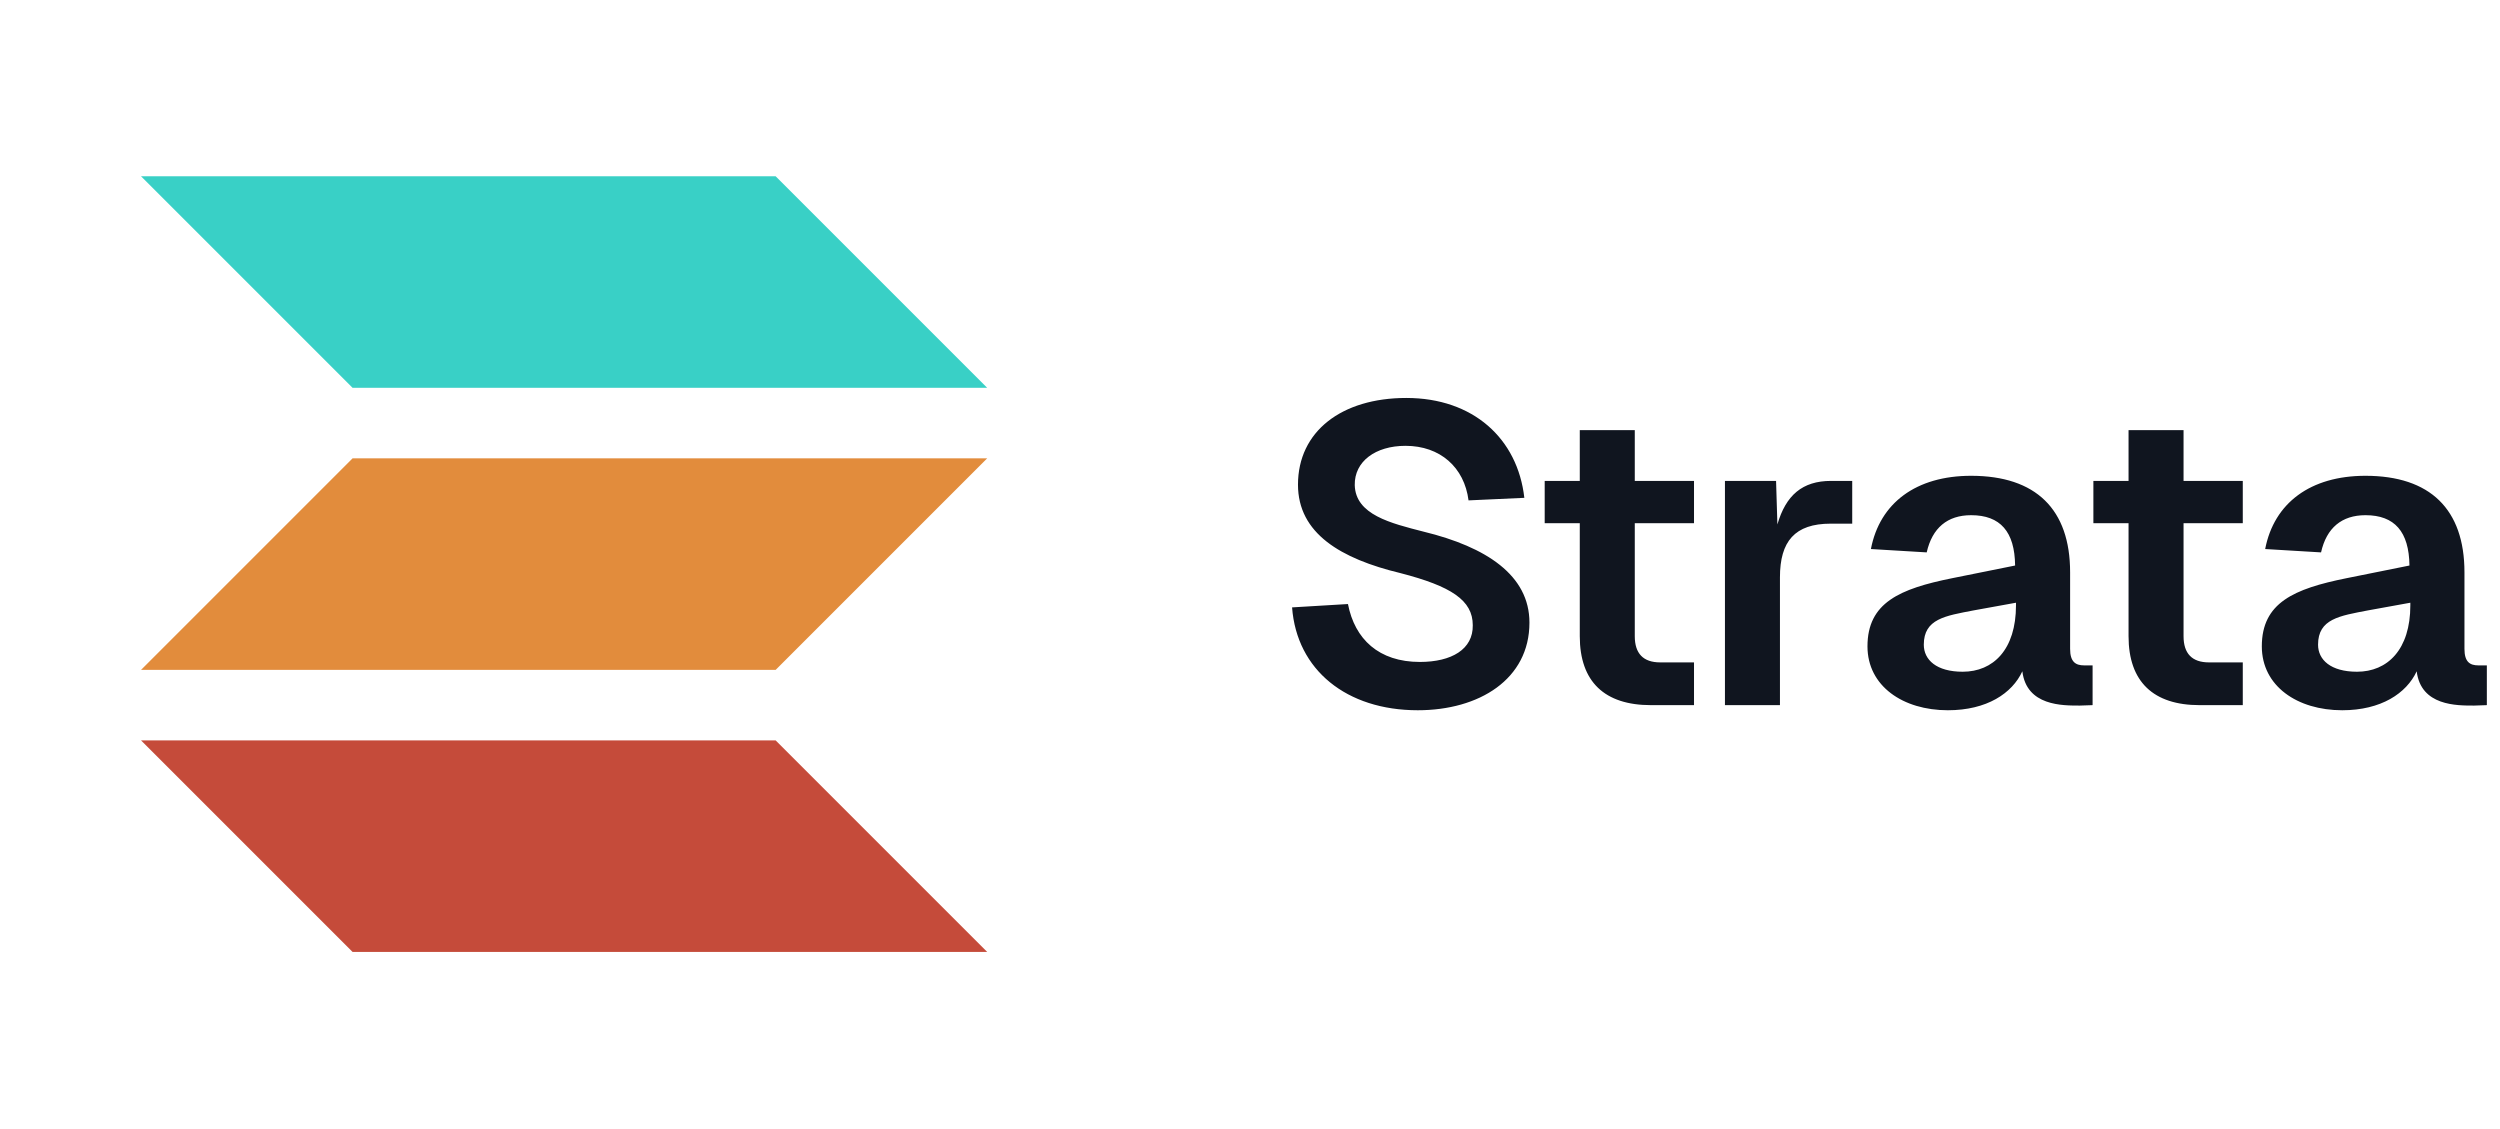
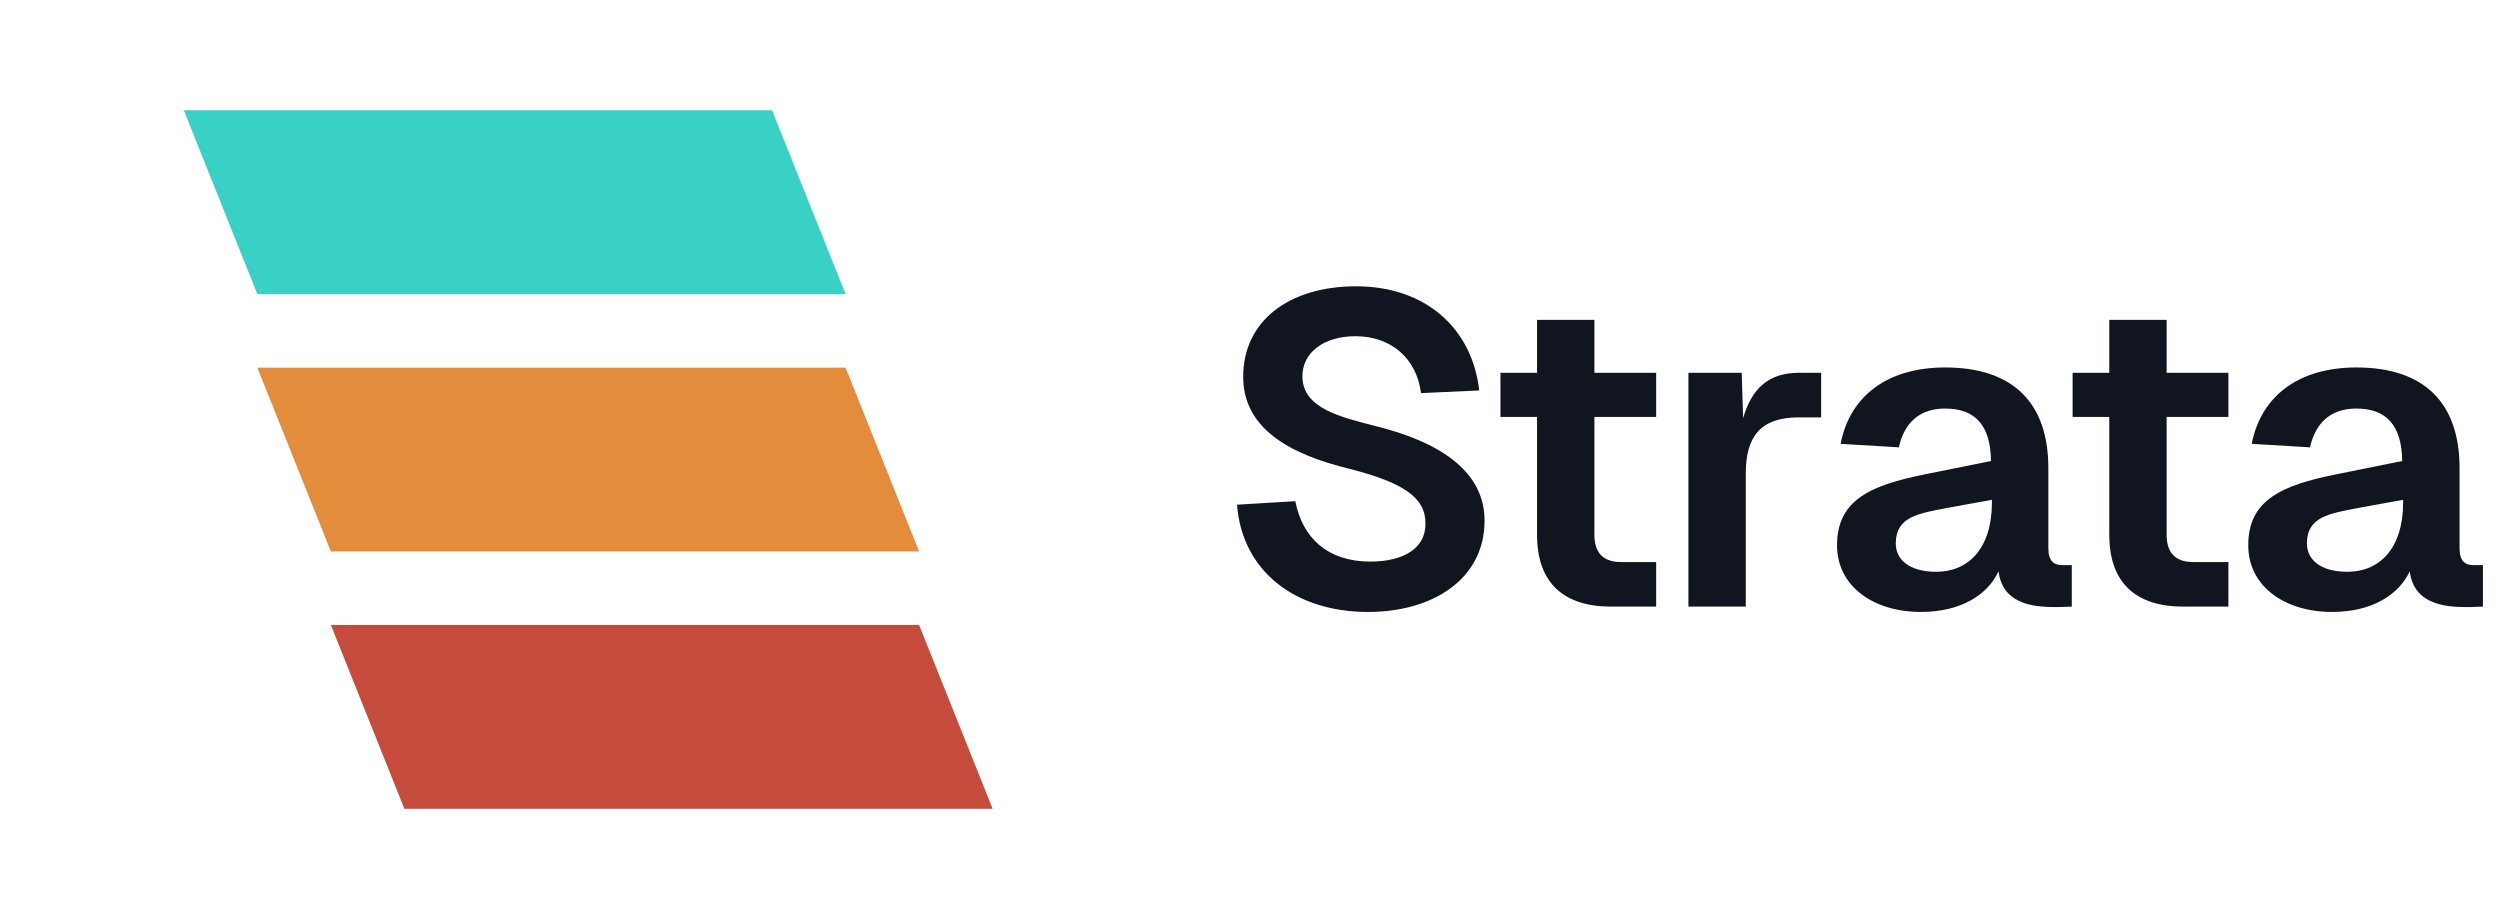
- <svg xmlns="http://www.w3.org/2000/svg" viewBox="0 0 283.632 128">
-   <path d="M 16 20 H 88 L 112 44 H 40 Z" fill="#39D0C6" />
-   <path d="M 40 52 H 112 L 88 76 H 16 Z" fill="#E28C3C" />
-   <path d="M 16 84 H 88 L 112 108 H 40 Z" fill="#C54B3A" />
-   <g transform="translate(144, 80)">
-     <path d="M8.93-11.47L2.59-11.09C3.12-3.98 8.78 0.58 16.85 0.58C23.81 0.58 29.52-2.93 29.52-9.36C29.52-14.74 24.62-17.95 17.52-19.68C13.78-20.64 9.79-21.60 9.70-24.96C9.65-27.65 12.05-29.42 15.46-29.42C19.39-29.42 22.13-26.98 22.61-23.23L28.94-23.52C28.18-30.24 23.14-34.85 15.55-34.85C8.21-34.85 3.26-31.06 3.26-25.01C3.26-19.49 8.11-16.61 14.88-14.98C20.64-13.49 23.09-11.90 23.09-9.07C23.14-6.34 20.69-4.90 17.09-4.90C12.43-4.90 9.70-7.49 8.93-11.47M35.23-31.20L35.23-25.44L31.25-25.44L31.25-20.64L35.23-20.64L35.23-7.82C35.23-2.64 38.06 0 43.30 0L48.19 0L48.19-4.85L44.35-4.85C42.43-4.85 41.47-5.86 41.47-7.82L41.47-20.64L48.19-20.64L48.19-25.44L41.47-25.44L41.47-31.20M51.70-25.44L51.70 0L57.94 0L57.94-14.50C57.94-18.58 59.62-20.59 63.70-20.59L66.14-20.59L66.14-25.44L63.74-25.44C60.48-25.44 58.61-23.81 57.65-20.50L57.50-25.44M68.26-17.71L74.59-17.33C75.22-20.11 76.94-21.55 79.63-21.55C82.94-21.55 84.58-19.68 84.62-15.84L77.47-14.40C71.52-13.20 67.87-11.62 67.87-6.67C67.87-2.16 71.90 0.58 76.99 0.58C81.41 0.58 84.29-1.34 85.44-3.84C85.92 0.10 90 0.05 91.97 0.05L93.41 0L93.41-4.51L92.45-4.51C91.49-4.51 90.86-4.90 90.86-6.38L90.86-15.07C90.86-22.22 86.98-26.02 79.63-26.02C73.39-26.02 69.26-22.94 68.26-17.71M74.26-6.86C74.26-9.79 76.70-10.13 79.92-10.75L84.72-11.62L84.72-11.33C84.72-6.29 82.13-3.79 78.67-3.79C75.70-3.79 74.26-5.14 74.26-6.86M97.49-31.20L97.49-25.44L93.50-25.44L93.50-20.64L97.49-20.64L97.49-7.82C97.49-2.64 100.32 0 105.55 0L110.45 0L110.45-4.85L106.61-4.85C104.69-4.85 103.73-5.86 103.73-7.82L103.73-20.64L110.45-20.64L110.45-25.44L103.73-25.44L103.73-31.20M112.99-17.71L119.33-17.33C119.95-20.11 121.68-21.55 124.37-21.55C127.68-21.55 129.31-19.68 129.36-15.84L122.21-14.40C116.26-13.20 112.61-11.62 112.61-6.67C112.61-2.16 116.64 0.58 121.73 0.58C126.14 0.58 129.02-1.34 130.18-3.84C130.66 0.10 134.74 0.05 136.70 0.05L138.14 0L138.14-4.51L137.18-4.51C136.22-4.51 135.60-4.90 135.60-6.38L135.60-15.07C135.60-22.22 131.71-26.02 124.37-26.02C118.13-26.02 114-22.94 112.99-17.71M118.99-6.86C118.99-9.79 121.44-10.13 124.66-10.75L129.46-11.62L129.46-11.33C129.46-6.29 126.86-3.79 123.41-3.79C120.43-3.79 118.99-5.14 118.99-6.86" fill="#10151F" />
+ <svg xmlns="http://www.w3.org/2000/svg" viewBox="0 14 272 100">
+   <path d="M20,26 H84 L92,46 H28 Z" fill="#39D0C6" />
+   <path d="M28,54 H92 L100,74 H36 Z" fill="#E28C3C" />
+   <path d="M36,82 H100 L108,102 H44 Z" fill="#C54B3A" />
+   <g transform="translate(132,80)" fill="#10151F">
+     <path d="M8.93-11.47L2.59-11.09C3.12-3.98 8.78 0.58 16.85 0.58C23.81 0.58 29.52-2.93 29.52-9.36C29.52-14.74 24.62-17.95 17.52-19.68C13.78-20.64 9.79-21.60 9.70-24.96C9.65-27.65 12.05-29.42 15.46-29.42C19.39-29.42 22.13-26.98 22.61-23.23L28.94-23.52C28.18-30.24 23.14-34.85 15.55-34.85C8.21-34.85 3.26-31.06 3.26-25.01C3.26-19.49 8.11-16.61 14.88-14.98C20.64-13.49 23.09-11.90 23.09-9.07C23.14-6.34 20.69-4.90 17.09-4.90C12.43-4.90 9.70-7.49 8.93-11.47M35.23-31.20L35.23-25.44L31.25-25.44L31.25-20.64L35.23-20.64L35.23-7.82C35.23-2.64 38.06 0 43.30 0L48.19 0L48.19-4.85L44.35-4.85C42.43-4.85 41.47-5.86 41.47-7.82L41.47-20.64L48.19-20.64L48.19-25.44L41.47-25.44L41.47-31.20M51.70-25.44L51.70 0L57.94 0L57.94-14.50C57.94-18.58 59.62-20.59 63.70-20.59L66.14-20.59L66.14-25.44L63.74-25.44C60.48-25.44 58.61-23.81 57.65-20.50L57.50-25.44M68.26-17.71L74.59-17.33C75.22-20.11 76.94-21.55 79.63-21.55C82.94-21.55 84.58-19.68 84.62-15.84L77.47-14.40C71.52-13.20 67.87-11.62 67.87-6.67C67.87-2.16 71.90 0.58 76.99 0.58C81.41 0.58 84.29-1.34 85.44-3.84C85.92 0.10 90 0.05 91.97 0.05L93.41 0L93.41-4.51L92.45-4.51C91.49-4.51 90.86-4.90 90.86-6.38L90.86-15.07C90.86-22.22 86.98-26.02 79.63-26.02C73.39-26.02 69.26-22.94 68.26-17.71M74.26-6.86C74.26-9.79 76.70-10.13 79.92-10.75L84.72-11.62L84.72-11.33C84.72-6.29 82.13-3.79 78.67-3.79C75.70-3.79 74.26-5.14 74.26-6.86M97.49-31.20L97.49-25.44L93.50-25.44L93.50-20.64L97.49-20.64L97.49-7.82C97.49-2.64 100.32 0 105.55 0L110.45 0L110.45-4.85L106.61-4.85C104.69-4.85 103.73-5.86 103.73-7.82L103.73-20.64L110.45-20.64L110.45-25.44L103.73-25.44L103.73-31.20M112.99-17.71L119.33-17.33C119.95-20.11 121.68-21.55 124.37-21.55C127.68-21.55 129.31-19.68 129.36-15.84L122.21-14.40C116.26-13.20 112.61-11.62 112.61-6.67C112.61-2.16 116.64 0.58 121.73 0.58C126.14 0.58 129.02-1.34 130.18-3.84C130.66 0.10 134.74 0.05 136.70 0.05L138.14 0L138.14-4.51L137.18-4.51C136.22-4.51 135.60-4.90 135.60-6.38L135.60-15.07C135.60-22.22 131.71-26.02 124.37-26.02C118.13-26.02 114-22.94 112.99-17.71M118.99-6.86C118.99-9.79 121.44-10.13 124.66-10.75L129.46-11.62L129.46-11.33C129.46-6.29 126.86-3.79 123.41-3.79C120.43-3.79 118.99-5.14 118.99-6.86" />
  </g>
</svg>
